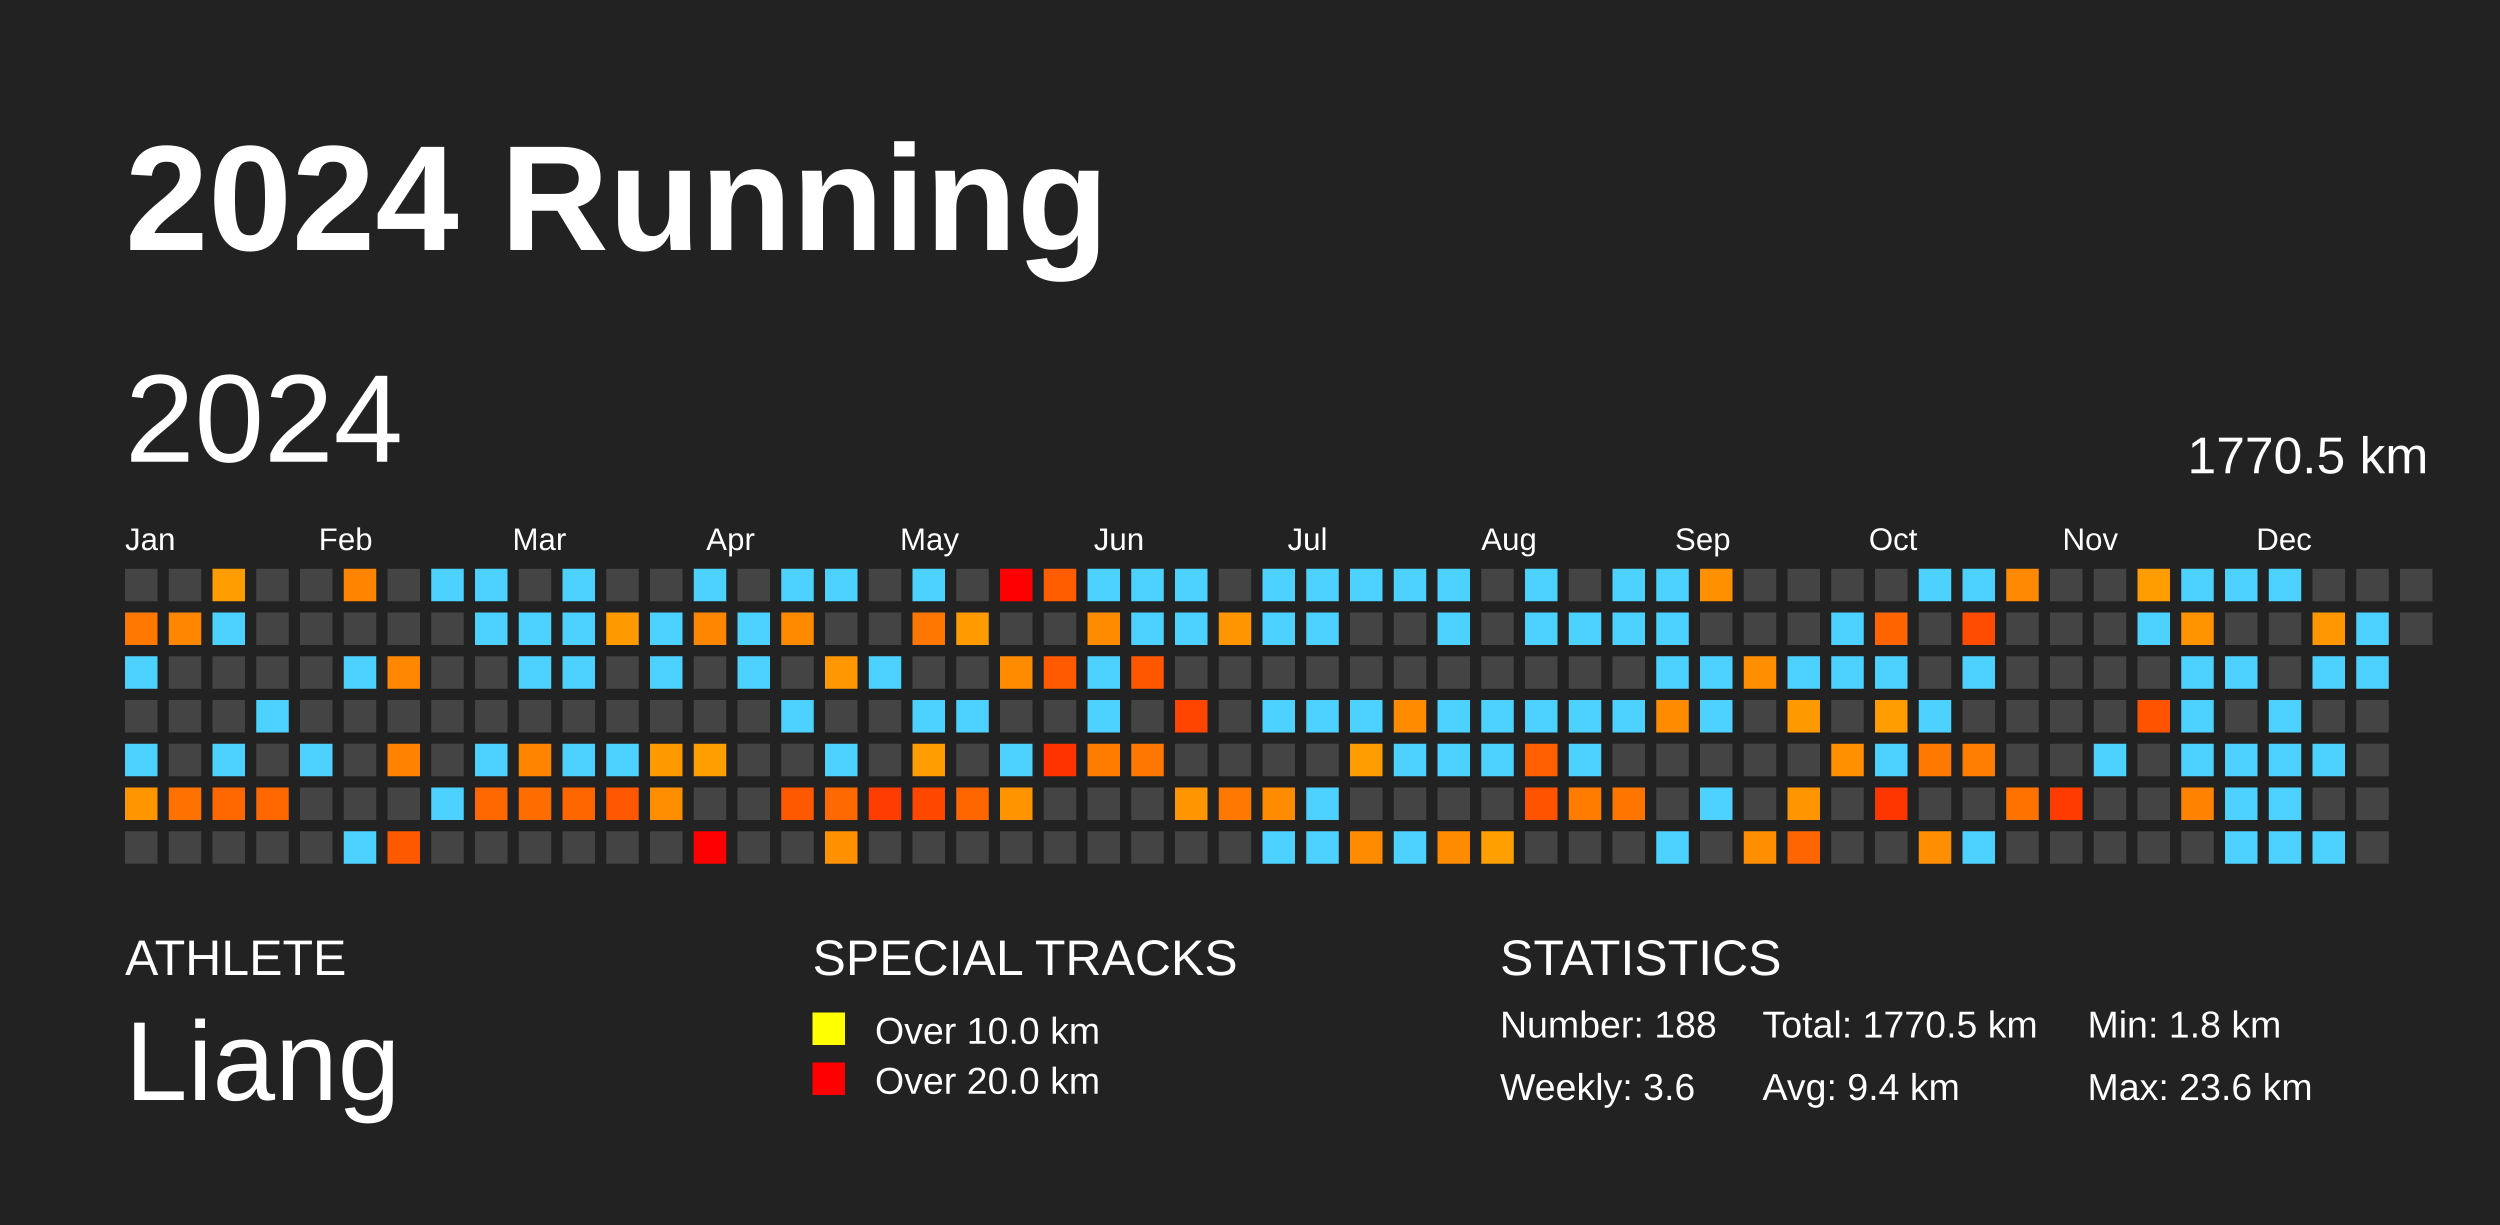
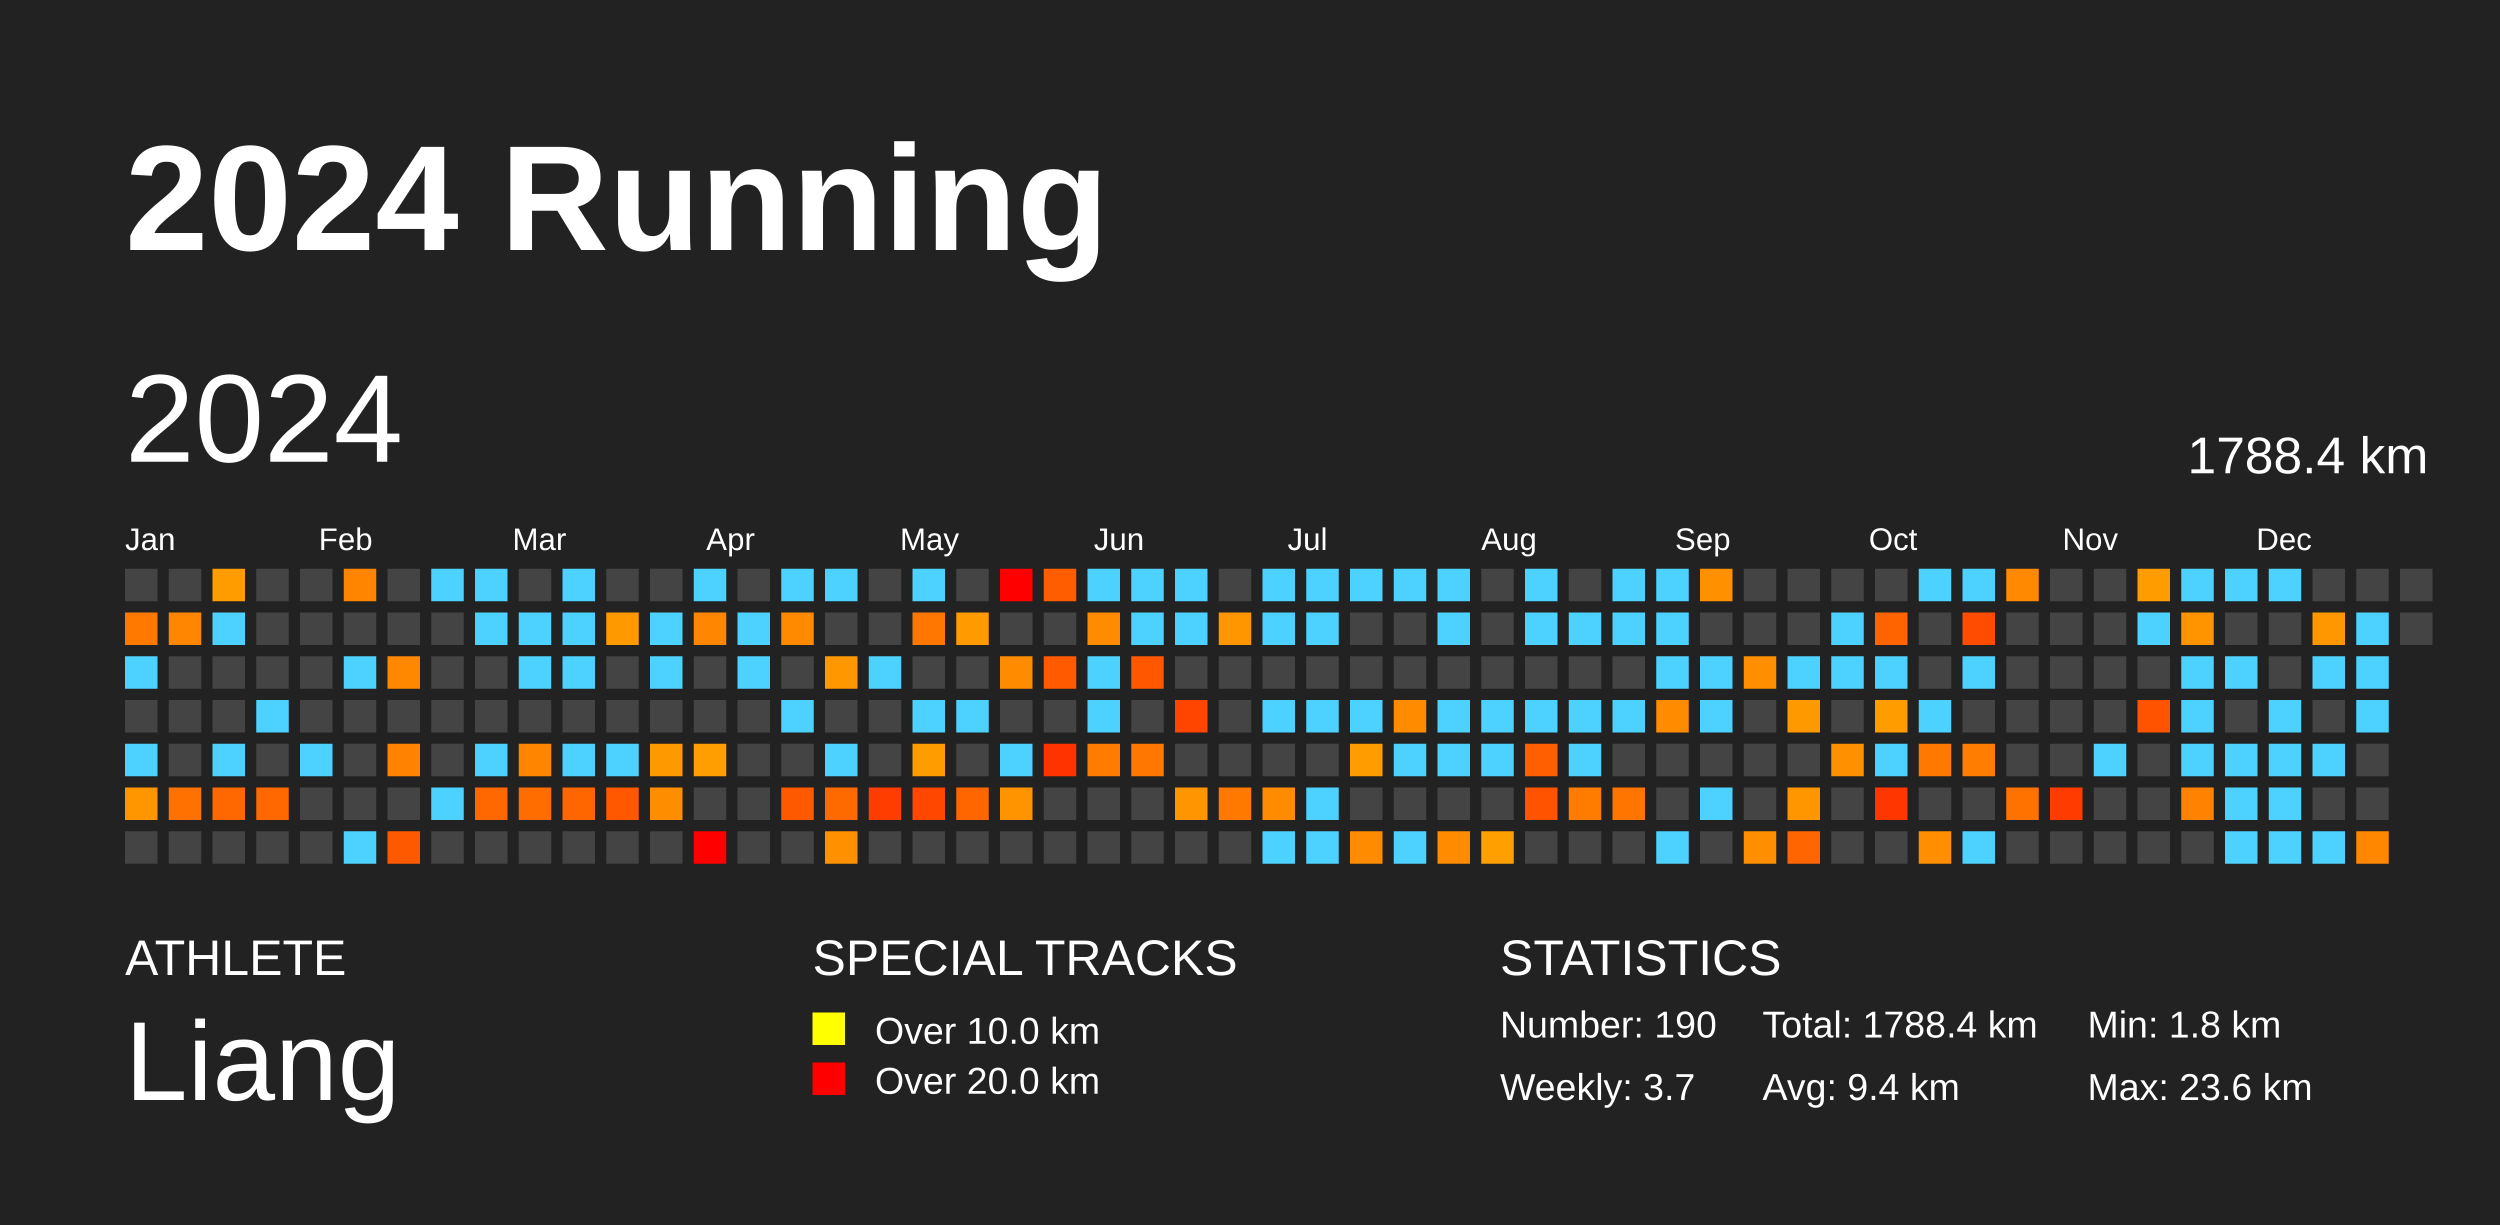
<svg xmlns="http://www.w3.org/2000/svg" baseProfile="full" height="98mm" version="1.1" viewBox="0,0,200,98" width="200mm">
  <defs />
  <rect fill="#222222" height="98" width="200" x="0" y="0" />
  <text fill="#FFFFFF" style="font-size:12px; font-family:Arial; font-weight:bold;" x="10" y="20">2024 Running</text>
  <text fill="#FFFFFF" style="font-size:4px; font-family:Arial" x="10" y="78">ATHLETE</text>
  <text fill="#FFFFFF" style="font-size:9px; font-family:Arial" x="10" y="88">Liang</text>
  <text fill="#FFFFFF" style="font-size:4px; font-family:Arial" x="65" y="78">SPECIAL TRACKS</text>
  <rect fill="yellow" height="2.6" width="2.6" x="65" y="81" />
  <text fill="#FFFFFF" style="font-size:3px; font-family:Arial" x="70" y="83.5">Over 10.0 km</text>
  <rect fill="red" height="2.6" width="2.6" x="65" y="85" />
  <text fill="#FFFFFF" style="font-size:3px; font-family:Arial" x="70" y="87.5">Over 20.0 km</text>
  <text fill="#FFFFFF" style="font-size:4px; font-family:Arial" x="120" y="78">STATISTICS</text>
-   <text fill="#FFFFFF" style="font-size:3px; font-family:Arial" x="120" y="83">Number: 188</text>
-   <text fill="#FFFFFF" style="font-size:3px; font-family:Arial" x="120" y="88">Weekly: 3.6</text>
-   <text fill="#FFFFFF" style="font-size:3px; font-family:Arial" x="141" y="83">Total: 1770.5 km</text>
+   <text fill="#FFFFFF" style="font-size:3px; font-family:Arial" x="120" y="83">Number: 190</text>
+   <text fill="#FFFFFF" style="font-size:3px; font-family:Arial" x="120" y="88">Weekly: 3.7</text>
+   <text fill="#FFFFFF" style="font-size:3px; font-family:Arial" x="141" y="83">Total: 1788.4 km</text>
  <text fill="#FFFFFF" style="font-size:3px; font-family:Arial" x="141" y="88">Avg: 9.4 km</text>
  <text fill="#FFFFFF" style="font-size:3px; font-family:Arial" x="167" y="83">Min: 1.8 km</text>
  <text fill="#FFFFFF" style="font-size:3px; font-family:Arial" x="167" y="88">Max: 23.6 km</text>
  <text dominant-baseline="hanging" fill="#FFFFFF" style="font-size:10.0px; font-family:Arial;" x="10" y="30">2024</text>
-   <text dominant-baseline="hanging" fill="#FFFFFF" style="font-size:4.125px; font-family:Arial;" x="175" y="35">1770.5 km</text>
+   <text dominant-baseline="hanging" fill="#FFFFFF" style="font-size:4.125px; font-family:Arial;" x="175" y="35">1788.4 km</text>
  <text fill="#FFFFFF" style="font-size:2.5px; font-family:Arial" x="10.0" y="44">Jan</text>
  <text fill="#FFFFFF" style="font-size:2.5px; font-family:Arial" x="25.5" y="44">Feb</text>
  <text fill="#FFFFFF" style="font-size:2.5px; font-family:Arial" x="41.0" y="44">Mar</text>
  <text fill="#FFFFFF" style="font-size:2.5px; font-family:Arial" x="56.5" y="44">Apr</text>
  <text fill="#FFFFFF" style="font-size:2.5px; font-family:Arial" x="72.0" y="44">May</text>
  <text fill="#FFFFFF" style="font-size:2.5px; font-family:Arial" x="87.5" y="44">Jun</text>
  <text fill="#FFFFFF" style="font-size:2.5px; font-family:Arial" x="103.0" y="44">Jul</text>
  <text fill="#FFFFFF" style="font-size:2.5px; font-family:Arial" x="118.5" y="44">Aug</text>
  <text fill="#FFFFFF" style="font-size:2.5px; font-family:Arial" x="134.0" y="44">Sep</text>
  <text fill="#FFFFFF" style="font-size:2.5px; font-family:Arial" x="149.5" y="44">Oct</text>
  <text fill="#FFFFFF" style="font-size:2.5px; font-family:Arial" x="165.0" y="44">Nov</text>
  <text fill="#FFFFFF" style="font-size:2.5px; font-family:Arial" x="180.5" y="44">Dec</text>
  <rect fill="#444444" height="2.6" width="2.6" x="10.0" y="45.5" />
  <rect fill="#ff7800" height="2.6" width="2.6" x="10.0" y="49.0" />
  <rect fill="#4dd2ff" height="2.6" width="2.6" x="10.0" y="52.5" />
  <rect fill="#444444" height="2.6" width="2.6" x="10.0" y="56.0" />
  <rect fill="#4dd2ff" height="2.6" width="2.6" x="10.0" y="59.5" />
  <rect fill="#ff9600" height="2.6" width="2.6" x="10.0" y="63.0" />
  <rect fill="#444444" height="2.6" width="2.6" x="10.0" y="66.5" />
  <rect fill="#444444" height="2.6" width="2.6" x="13.5" y="45.5" />
  <rect fill="#ff8600" height="2.6" width="2.6" x="13.5" y="49.0" />
  <rect fill="#444444" height="2.6" width="2.6" x="13.5" y="52.5" />
  <rect fill="#444444" height="2.6" width="2.6" x="13.5" y="56.0" />
  <rect fill="#444444" height="2.6" width="2.6" x="13.5" y="59.5" />
  <rect fill="#ff7100" height="2.6" width="2.6" x="13.5" y="63.0" />
  <rect fill="#444444" height="2.6" width="2.6" x="13.5" y="66.5" />
  <rect fill="#ff9d00" height="2.6" width="2.6" x="17.0" y="45.5" />
  <rect fill="#4dd2ff" height="2.6" width="2.6" x="17.0" y="49.0" />
  <rect fill="#444444" height="2.6" width="2.6" x="17.0" y="52.5" />
  <rect fill="#444444" height="2.6" width="2.6" x="17.0" y="56.0" />
  <rect fill="#4dd2ff" height="2.6" width="2.6" x="17.0" y="59.5" />
  <rect fill="#ff6700" height="2.6" width="2.6" x="17.0" y="63.0" />
  <rect fill="#444444" height="2.6" width="2.6" x="17.0" y="66.5" />
  <rect fill="#444444" height="2.6" width="2.6" x="20.5" y="45.5" />
  <rect fill="#444444" height="2.6" width="2.6" x="20.5" y="49.0" />
  <rect fill="#444444" height="2.6" width="2.6" x="20.5" y="52.5" />
  <rect fill="#4dd2ff" height="2.6" width="2.6" x="20.5" y="56.0" />
  <rect fill="#444444" height="2.6" width="2.6" x="20.5" y="59.5" />
  <rect fill="#ff6700" height="2.6" width="2.6" x="20.5" y="63.0" />
  <rect fill="#444444" height="2.6" width="2.6" x="20.5" y="66.5" />
  <rect fill="#444444" height="2.6" width="2.6" x="24.0" y="45.5" />
  <rect fill="#444444" height="2.6" width="2.6" x="24.0" y="49.0" />
  <rect fill="#444444" height="2.6" width="2.6" x="24.0" y="52.5" />
  <rect fill="#444444" height="2.6" width="2.6" x="24.0" y="56.0" />
  <rect fill="#4dd2ff" height="2.6" width="2.6" x="24.0" y="59.5" />
  <rect fill="#444444" height="2.6" width="2.6" x="24.0" y="63.0" />
  <rect fill="#444444" height="2.6" width="2.6" x="24.0" y="66.5" />
  <rect fill="#ff8500" height="2.6" width="2.6" x="27.5" y="45.5" />
  <rect fill="#444444" height="2.6" width="2.6" x="27.5" y="49.0" />
  <rect fill="#4dd2ff" height="2.6" width="2.6" x="27.5" y="52.5" />
  <rect fill="#444444" height="2.6" width="2.6" x="27.5" y="56.0" />
  <rect fill="#444444" height="2.6" width="2.6" x="27.5" y="59.5" />
  <rect fill="#444444" height="2.6" width="2.6" x="27.5" y="63.0" />
  <rect fill="#4dd2ff" height="2.6" width="2.6" x="27.5" y="66.5" />
  <rect fill="#444444" height="2.6" width="2.6" x="31.0" y="45.5" />
  <rect fill="#444444" height="2.6" width="2.6" x="31.0" y="49.0" />
  <rect fill="#ff8800" height="2.6" width="2.6" x="31.0" y="52.5" />
  <rect fill="#444444" height="2.6" width="2.6" x="31.0" y="56.0" />
  <rect fill="#ff8200" height="2.6" width="2.6" x="31.0" y="59.5" />
  <rect fill="#444444" height="2.6" width="2.6" x="31.0" y="63.0" />
  <rect fill="#ff5900" height="2.6" width="2.6" x="31.0" y="66.5" />
  <rect fill="#4dd2ff" height="2.6" width="2.6" x="34.5" y="45.5" />
  <rect fill="#444444" height="2.6" width="2.6" x="34.5" y="49.0" />
  <rect fill="#444444" height="2.6" width="2.6" x="34.5" y="52.5" />
  <rect fill="#444444" height="2.6" width="2.6" x="34.5" y="56.0" />
  <rect fill="#444444" height="2.6" width="2.6" x="34.5" y="59.5" />
  <rect fill="#4dd2ff" height="2.6" width="2.6" x="34.5" y="63.0" />
  <rect fill="#444444" height="2.6" width="2.6" x="34.5" y="66.5" />
  <rect fill="#4dd2ff" height="2.6" width="2.6" x="38.0" y="45.5" />
  <rect fill="#4dd2ff" height="2.6" width="2.6" x="38.0" y="49.0" />
  <rect fill="#444444" height="2.6" width="2.6" x="38.0" y="52.5" />
  <rect fill="#444444" height="2.6" width="2.6" x="38.0" y="56.0" />
  <rect fill="#4dd2ff" height="2.6" width="2.6" x="38.0" y="59.5" />
  <rect fill="#ff6800" height="2.6" width="2.6" x="38.0" y="63.0" />
  <rect fill="#444444" height="2.6" width="2.6" x="38.0" y="66.5" />
  <rect fill="#444444" height="2.6" width="2.6" x="41.5" y="45.5" />
  <rect fill="#4dd2ff" height="2.6" width="2.6" x="41.5" y="49.0" />
  <rect fill="#4dd2ff" height="2.6" width="2.6" x="41.5" y="52.5" />
  <rect fill="#444444" height="2.6" width="2.6" x="41.5" y="56.0" />
  <rect fill="#ff8400" height="2.6" width="2.6" x="41.5" y="59.5" />
  <rect fill="#ff6c00" height="2.6" width="2.6" x="41.5" y="63.0" />
  <rect fill="#444444" height="2.6" width="2.6" x="41.5" y="66.5" />
  <rect fill="#4dd2ff" height="2.6" width="2.6" x="45.0" y="45.5" />
  <rect fill="#4dd2ff" height="2.6" width="2.6" x="45.0" y="49.0" />
  <rect fill="#4dd2ff" height="2.6" width="2.6" x="45.0" y="52.5" />
  <rect fill="#444444" height="2.6" width="2.6" x="45.0" y="56.0" />
  <rect fill="#4dd2ff" height="2.6" width="2.6" x="45.0" y="59.5" />
  <rect fill="#ff6600" height="2.6" width="2.6" x="45.0" y="63.0" />
  <rect fill="#444444" height="2.6" width="2.6" x="45.0" y="66.5" />
  <rect fill="#444444" height="2.6" width="2.6" x="48.5" y="45.5" />
  <rect fill="#ff9900" height="2.6" width="2.6" x="48.5" y="49.0" />
  <rect fill="#444444" height="2.6" width="2.6" x="48.5" y="52.5" />
  <rect fill="#444444" height="2.6" width="2.6" x="48.5" y="56.0" />
  <rect fill="#4dd2ff" height="2.6" width="2.6" x="48.5" y="59.5" />
  <rect fill="#ff5800" height="2.6" width="2.6" x="48.5" y="63.0" />
  <rect fill="#444444" height="2.6" width="2.6" x="48.5" y="66.5" />
  <rect fill="#444444" height="2.6" width="2.6" x="52.0" y="45.5" />
  <rect fill="#4dd2ff" height="2.6" width="2.6" x="52.0" y="49.0" />
  <rect fill="#4dd2ff" height="2.6" width="2.6" x="52.0" y="52.5" />
  <rect fill="#444444" height="2.6" width="2.6" x="52.0" y="56.0" />
  <rect fill="#ff9900" height="2.6" width="2.6" x="52.0" y="59.5" />
  <rect fill="#ff8d00" height="2.6" width="2.6" x="52.0" y="63.0" />
  <rect fill="#444444" height="2.6" width="2.6" x="52.0" y="66.5" />
  <rect fill="#4dd2ff" height="2.6" width="2.6" x="55.5" y="45.5" />
  <rect fill="#ff8600" height="2.6" width="2.6" x="55.5" y="49.0" />
  <rect fill="#444444" height="2.6" width="2.6" x="55.5" y="52.5" />
  <rect fill="#444444" height="2.6" width="2.6" x="55.5" y="56.0" />
  <rect fill="#ff9e00" height="2.6" width="2.6" x="55.5" y="59.5" />
  <rect fill="#444444" height="2.6" width="2.6" x="55.5" y="63.0" />
  <rect fill="red" height="2.6" width="2.6" x="55.5" y="66.5" />
  <rect fill="#444444" height="2.6" width="2.6" x="59.0" y="45.5" />
  <rect fill="#4dd2ff" height="2.6" width="2.6" x="59.0" y="49.0" />
  <rect fill="#4dd2ff" height="2.6" width="2.6" x="59.0" y="52.5" />
  <rect fill="#444444" height="2.6" width="2.6" x="59.0" y="56.0" />
  <rect fill="#444444" height="2.6" width="2.6" x="59.0" y="59.5" />
  <rect fill="#444444" height="2.6" width="2.6" x="59.0" y="63.0" />
  <rect fill="#444444" height="2.6" width="2.6" x="59.0" y="66.5" />
  <rect fill="#4dd2ff" height="2.6" width="2.6" x="62.5" y="45.5" />
  <rect fill="#ff8a00" height="2.6" width="2.6" x="62.5" y="49.0" />
  <rect fill="#444444" height="2.6" width="2.6" x="62.5" y="52.5" />
  <rect fill="#4dd2ff" height="2.6" width="2.6" x="62.5" y="56.0" />
  <rect fill="#444444" height="2.6" width="2.6" x="62.5" y="59.5" />
  <rect fill="#ff5900" height="2.6" width="2.6" x="62.5" y="63.0" />
  <rect fill="#444444" height="2.6" width="2.6" x="62.5" y="66.5" />
  <rect fill="#4dd2ff" height="2.6" width="2.6" x="66.0" y="45.5" />
  <rect fill="#444444" height="2.6" width="2.6" x="66.0" y="49.0" />
  <rect fill="#ff9800" height="2.6" width="2.6" x="66.0" y="52.5" />
  <rect fill="#444444" height="2.6" width="2.6" x="66.0" y="56.0" />
  <rect fill="#4dd2ff" height="2.6" width="2.6" x="66.0" y="59.5" />
  <rect fill="#ff6a00" height="2.6" width="2.6" x="66.0" y="63.0" />
  <rect fill="#ff9000" height="2.6" width="2.6" x="66.0" y="66.5" />
  <rect fill="#444444" height="2.6" width="2.6" x="69.5" y="45.5" />
  <rect fill="#444444" height="2.6" width="2.6" x="69.5" y="49.0" />
  <rect fill="#4dd2ff" height="2.6" width="2.6" x="69.5" y="52.5" />
  <rect fill="#444444" height="2.6" width="2.6" x="69.5" y="56.0" />
  <rect fill="#444444" height="2.6" width="2.6" x="69.5" y="59.5" />
  <rect fill="#ff3d00" height="2.6" width="2.6" x="69.5" y="63.0" />
  <rect fill="#444444" height="2.6" width="2.6" x="69.5" y="66.5" />
  <rect fill="#4dd2ff" height="2.6" width="2.6" x="73.0" y="45.5" />
  <rect fill="#ff7700" height="2.6" width="2.6" x="73.0" y="49.0" />
  <rect fill="#444444" height="2.6" width="2.6" x="73.0" y="52.5" />
  <rect fill="#4dd2ff" height="2.6" width="2.6" x="73.0" y="56.0" />
  <rect fill="#ff9c00" height="2.6" width="2.6" x="73.0" y="59.5" />
  <rect fill="#ff4700" height="2.6" width="2.6" x="73.0" y="63.0" />
  <rect fill="#444444" height="2.6" width="2.6" x="73.0" y="66.5" />
  <rect fill="#444444" height="2.6" width="2.6" x="76.5" y="45.5" />
  <rect fill="#ff9a00" height="2.6" width="2.6" x="76.5" y="49.0" />
  <rect fill="#444444" height="2.6" width="2.6" x="76.5" y="52.5" />
  <rect fill="#4dd2ff" height="2.6" width="2.6" x="76.5" y="56.0" />
  <rect fill="#444444" height="2.6" width="2.6" x="76.5" y="59.5" />
  <rect fill="#ff6600" height="2.6" width="2.6" x="76.5" y="63.0" />
  <rect fill="#444444" height="2.6" width="2.6" x="76.5" y="66.5" />
  <rect fill="red" height="2.6" width="2.6" x="80.0" y="45.5" />
  <rect fill="#444444" height="2.6" width="2.6" x="80.0" y="49.0" />
  <rect fill="#ff8b00" height="2.6" width="2.6" x="80.0" y="52.5" />
  <rect fill="#444444" height="2.6" width="2.6" x="80.0" y="56.0" />
  <rect fill="#4dd2ff" height="2.6" width="2.6" x="80.0" y="59.5" />
  <rect fill="#ff9400" height="2.6" width="2.6" x="80.0" y="63.0" />
  <rect fill="#444444" height="2.6" width="2.6" x="80.0" y="66.5" />
  <rect fill="#ff5d00" height="2.6" width="2.6" x="83.5" y="45.5" />
  <rect fill="#444444" height="2.6" width="2.6" x="83.5" y="49.0" />
  <rect fill="#ff5a00" height="2.6" width="2.6" x="83.5" y="52.5" />
  <rect fill="#444444" height="2.6" width="2.6" x="83.5" y="56.0" />
  <rect fill="#ff3300" height="2.6" width="2.6" x="83.5" y="59.5" />
  <rect fill="#444444" height="2.6" width="2.6" x="83.5" y="63.0" />
  <rect fill="#444444" height="2.6" width="2.6" x="83.5" y="66.5" />
  <rect fill="#4dd2ff" height="2.6" width="2.6" x="87.0" y="45.5" />
  <rect fill="#ff8b00" height="2.6" width="2.6" x="87.0" y="49.0" />
  <rect fill="#4dd2ff" height="2.6" width="2.6" x="87.0" y="52.5" />
  <rect fill="#4dd2ff" height="2.6" width="2.6" x="87.0" y="56.0" />
  <rect fill="#ff7c00" height="2.6" width="2.6" x="87.0" y="59.5" />
  <rect fill="#444444" height="2.6" width="2.6" x="87.0" y="63.0" />
  <rect fill="#444444" height="2.6" width="2.6" x="87.0" y="66.5" />
  <rect fill="#4dd2ff" height="2.6" width="2.6" x="90.5" y="45.5" />
  <rect fill="#4dd2ff" height="2.6" width="2.6" x="90.5" y="49.0" />
  <rect fill="#ff5600" height="2.6" width="2.6" x="90.5" y="52.5" />
  <rect fill="#444444" height="2.6" width="2.6" x="90.5" y="56.0" />
  <rect fill="#ff7700" height="2.6" width="2.6" x="90.5" y="59.5" />
  <rect fill="#444444" height="2.6" width="2.6" x="90.5" y="63.0" />
  <rect fill="#444444" height="2.6" width="2.6" x="90.5" y="66.5" />
  <rect fill="#4dd2ff" height="2.6" width="2.6" x="94.0" y="45.5" />
  <rect fill="#4dd2ff" height="2.6" width="2.6" x="94.0" y="49.0" />
  <rect fill="#444444" height="2.6" width="2.6" x="94.0" y="52.5" />
  <rect fill="#ff4500" height="2.6" width="2.6" x="94.0" y="56.0" />
  <rect fill="#444444" height="2.6" width="2.6" x="94.0" y="59.5" />
  <rect fill="#ff9500" height="2.6" width="2.6" x="94.0" y="63.0" />
  <rect fill="#444444" height="2.6" width="2.6" x="94.0" y="66.5" />
  <rect fill="#444444" height="2.6" width="2.6" x="97.5" y="45.5" />
  <rect fill="#ff9600" height="2.6" width="2.6" x="97.5" y="49.0" />
  <rect fill="#444444" height="2.6" width="2.6" x="97.5" y="52.5" />
  <rect fill="#444444" height="2.6" width="2.6" x="97.5" y="56.0" />
  <rect fill="#444444" height="2.6" width="2.6" x="97.5" y="59.5" />
  <rect fill="#ff7900" height="2.6" width="2.6" x="97.5" y="63.0" />
  <rect fill="#444444" height="2.6" width="2.6" x="97.5" y="66.5" />
  <rect fill="#4dd2ff" height="2.6" width="2.6" x="101.0" y="45.5" />
  <rect fill="#4dd2ff" height="2.6" width="2.6" x="101.0" y="49.0" />
  <rect fill="#444444" height="2.6" width="2.6" x="101.0" y="52.5" />
  <rect fill="#4dd2ff" height="2.6" width="2.6" x="101.0" y="56.0" />
  <rect fill="#444444" height="2.6" width="2.6" x="101.0" y="59.5" />
  <rect fill="#ff8b00" height="2.6" width="2.6" x="101.0" y="63.0" />
  <rect fill="#4dd2ff" height="2.6" width="2.6" x="101.0" y="66.5" />
  <rect fill="#4dd2ff" height="2.6" width="2.6" x="104.5" y="45.5" />
  <rect fill="#4dd2ff" height="2.6" width="2.6" x="104.5" y="49.0" />
  <rect fill="#444444" height="2.6" width="2.6" x="104.5" y="52.5" />
  <rect fill="#4dd2ff" height="2.6" width="2.6" x="104.5" y="56.0" />
  <rect fill="#444444" height="2.6" width="2.6" x="104.5" y="59.5" />
  <rect fill="#4dd2ff" height="2.6" width="2.6" x="104.5" y="63.0" />
  <rect fill="#4dd2ff" height="2.6" width="2.6" x="104.5" y="66.5" />
  <rect fill="#4dd2ff" height="2.6" width="2.6" x="108.0" y="45.5" />
  <rect fill="#444444" height="2.6" width="2.6" x="108.0" y="49.0" />
  <rect fill="#444444" height="2.6" width="2.6" x="108.0" y="52.5" />
  <rect fill="#4dd2ff" height="2.6" width="2.6" x="108.0" y="56.0" />
  <rect fill="#ff9d00" height="2.6" width="2.6" x="108.0" y="59.5" />
  <rect fill="#444444" height="2.6" width="2.6" x="108.0" y="63.0" />
  <rect fill="#ff8b00" height="2.6" width="2.6" x="108.0" y="66.5" />
  <rect fill="#4dd2ff" height="2.6" width="2.6" x="111.5" y="45.5" />
  <rect fill="#444444" height="2.6" width="2.6" x="111.5" y="49.0" />
  <rect fill="#444444" height="2.6" width="2.6" x="111.5" y="52.5" />
  <rect fill="#ff8b00" height="2.6" width="2.6" x="111.5" y="56.0" />
  <rect fill="#4dd2ff" height="2.6" width="2.6" x="111.5" y="59.5" />
  <rect fill="#444444" height="2.6" width="2.6" x="111.5" y="63.0" />
  <rect fill="#4dd2ff" height="2.6" width="2.6" x="111.5" y="66.5" />
  <rect fill="#4dd2ff" height="2.6" width="2.6" x="115.0" y="45.5" />
  <rect fill="#4dd2ff" height="2.6" width="2.6" x="115.0" y="49.0" />
  <rect fill="#444444" height="2.6" width="2.6" x="115.0" y="52.5" />
  <rect fill="#4dd2ff" height="2.6" width="2.6" x="115.0" y="56.0" />
  <rect fill="#4dd2ff" height="2.6" width="2.6" x="115.0" y="59.5" />
  <rect fill="#444444" height="2.6" width="2.6" x="115.0" y="63.0" />
  <rect fill="#ff8c00" height="2.6" width="2.6" x="115.0" y="66.5" />
  <rect fill="#444444" height="2.6" width="2.6" x="118.5" y="45.5" />
  <rect fill="#444444" height="2.6" width="2.6" x="118.5" y="49.0" />
  <rect fill="#444444" height="2.6" width="2.6" x="118.5" y="52.5" />
  <rect fill="#4dd2ff" height="2.6" width="2.6" x="118.5" y="56.0" />
  <rect fill="#4dd2ff" height="2.6" width="2.6" x="118.5" y="59.5" />
  <rect fill="#444444" height="2.6" width="2.6" x="118.5" y="63.0" />
  <rect fill="#ff9f00" height="2.6" width="2.6" x="118.5" y="66.5" />
  <rect fill="#4dd2ff" height="2.6" width="2.6" x="122.0" y="45.5" />
  <rect fill="#4dd2ff" height="2.6" width="2.6" x="122.0" y="49.0" />
  <rect fill="#444444" height="2.6" width="2.6" x="122.0" y="52.5" />
  <rect fill="#4dd2ff" height="2.6" width="2.6" x="122.0" y="56.0" />
  <rect fill="#ff5f00" height="2.6" width="2.6" x="122.0" y="59.5" />
  <rect fill="#ff5300" height="2.6" width="2.6" x="122.0" y="63.0" />
  <rect fill="#444444" height="2.6" width="2.6" x="122.0" y="66.5" />
  <rect fill="#444444" height="2.6" width="2.6" x="125.5" y="45.5" />
  <rect fill="#4dd2ff" height="2.6" width="2.6" x="125.5" y="49.0" />
  <rect fill="#444444" height="2.6" width="2.6" x="125.5" y="52.5" />
  <rect fill="#4dd2ff" height="2.6" width="2.6" x="125.5" y="56.0" />
  <rect fill="#4dd2ff" height="2.6" width="2.6" x="125.5" y="59.5" />
  <rect fill="#ff7c00" height="2.6" width="2.6" x="125.5" y="63.0" />
  <rect fill="#444444" height="2.6" width="2.6" x="125.5" y="66.5" />
  <rect fill="#4dd2ff" height="2.6" width="2.6" x="129.0" y="45.5" />
  <rect fill="#4dd2ff" height="2.6" width="2.6" x="129.0" y="49.0" />
  <rect fill="#444444" height="2.6" width="2.6" x="129.0" y="52.5" />
  <rect fill="#4dd2ff" height="2.6" width="2.6" x="129.0" y="56.0" />
  <rect fill="#444444" height="2.6" width="2.6" x="129.0" y="59.5" />
  <rect fill="#ff7500" height="2.6" width="2.6" x="129.0" y="63.0" />
  <rect fill="#444444" height="2.6" width="2.6" x="129.0" y="66.5" />
  <rect fill="#4dd2ff" height="2.6" width="2.6" x="132.5" y="45.5" />
  <rect fill="#4dd2ff" height="2.6" width="2.6" x="132.5" y="49.0" />
  <rect fill="#4dd2ff" height="2.6" width="2.6" x="132.5" y="52.5" />
  <rect fill="#ff8b00" height="2.6" width="2.6" x="132.5" y="56.0" />
  <rect fill="#444444" height="2.6" width="2.6" x="132.5" y="59.5" />
  <rect fill="#444444" height="2.6" width="2.6" x="132.5" y="63.0" />
  <rect fill="#4dd2ff" height="2.6" width="2.6" x="132.5" y="66.5" />
  <rect fill="#ff9000" height="2.6" width="2.6" x="136.0" y="45.5" />
  <rect fill="#444444" height="2.6" width="2.6" x="136.0" y="49.0" />
  <rect fill="#4dd2ff" height="2.6" width="2.6" x="136.0" y="52.5" />
  <rect fill="#4dd2ff" height="2.6" width="2.6" x="136.0" y="56.0" />
  <rect fill="#444444" height="2.6" width="2.6" x="136.0" y="59.5" />
  <rect fill="#4dd2ff" height="2.6" width="2.6" x="136.0" y="63.0" />
  <rect fill="#444444" height="2.6" width="2.6" x="136.0" y="66.5" />
  <rect fill="#444444" height="2.6" width="2.6" x="139.5" y="45.5" />
  <rect fill="#444444" height="2.6" width="2.6" x="139.5" y="49.0" />
  <rect fill="#ff8e00" height="2.6" width="2.6" x="139.5" y="52.5" />
  <rect fill="#444444" height="2.6" width="2.6" x="139.5" y="56.0" />
  <rect fill="#444444" height="2.6" width="2.6" x="139.5" y="59.5" />
  <rect fill="#444444" height="2.6" width="2.6" x="139.5" y="63.0" />
  <rect fill="#ff8f00" height="2.6" width="2.6" x="139.5" y="66.5" />
  <rect fill="#444444" height="2.6" width="2.6" x="143.0" y="45.5" />
  <rect fill="#444444" height="2.6" width="2.6" x="143.0" y="49.0" />
  <rect fill="#4dd2ff" height="2.6" width="2.6" x="143.0" y="52.5" />
  <rect fill="#ff9900" height="2.6" width="2.6" x="143.0" y="56.0" />
  <rect fill="#444444" height="2.6" width="2.6" x="143.0" y="59.5" />
  <rect fill="#ff9600" height="2.6" width="2.6" x="143.0" y="63.0" />
  <rect fill="#ff6500" height="2.6" width="2.6" x="143.0" y="66.5" />
  <rect fill="#444444" height="2.6" width="2.6" x="146.5" y="45.5" />
  <rect fill="#4dd2ff" height="2.6" width="2.6" x="146.5" y="49.0" />
  <rect fill="#4dd2ff" height="2.6" width="2.6" x="146.5" y="52.5" />
  <rect fill="#444444" height="2.6" width="2.6" x="146.5" y="56.0" />
  <rect fill="#ff9000" height="2.6" width="2.6" x="146.5" y="59.5" />
  <rect fill="#444444" height="2.6" width="2.6" x="146.5" y="63.0" />
  <rect fill="#444444" height="2.6" width="2.6" x="146.5" y="66.5" />
  <rect fill="#444444" height="2.6" width="2.6" x="150.0" y="45.5" />
  <rect fill="#ff6400" height="2.6" width="2.6" x="150.0" y="49.0" />
  <rect fill="#4dd2ff" height="2.6" width="2.6" x="150.0" y="52.5" />
  <rect fill="#ff9c00" height="2.6" width="2.6" x="150.0" y="56.0" />
  <rect fill="#4dd2ff" height="2.6" width="2.6" x="150.0" y="59.5" />
  <rect fill="#ff3600" height="2.6" width="2.6" x="150.0" y="63.0" />
  <rect fill="#444444" height="2.6" width="2.6" x="150.0" y="66.5" />
  <rect fill="#4dd2ff" height="2.6" width="2.6" x="153.5" y="45.5" />
  <rect fill="#444444" height="2.6" width="2.6" x="153.5" y="49.0" />
  <rect fill="#444444" height="2.6" width="2.6" x="153.5" y="52.5" />
  <rect fill="#4dd2ff" height="2.6" width="2.6" x="153.5" y="56.0" />
  <rect fill="#ff7800" height="2.6" width="2.6" x="153.5" y="59.5" />
  <rect fill="#444444" height="2.6" width="2.6" x="153.5" y="63.0" />
  <rect fill="#ff8e00" height="2.6" width="2.6" x="153.5" y="66.5" />
  <rect fill="#4dd2ff" height="2.6" width="2.6" x="157.0" y="45.5" />
  <rect fill="#ff4c00" height="2.6" width="2.6" x="157.0" y="49.0" />
  <rect fill="#4dd2ff" height="2.6" width="2.6" x="157.0" y="52.5" />
  <rect fill="#444444" height="2.6" width="2.6" x="157.0" y="56.0" />
  <rect fill="#ff7d00" height="2.6" width="2.6" x="157.0" y="59.5" />
  <rect fill="#444444" height="2.6" width="2.6" x="157.0" y="63.0" />
  <rect fill="#4dd2ff" height="2.6" width="2.6" x="157.0" y="66.5" />
  <rect fill="#ff8900" height="2.6" width="2.6" x="160.5" y="45.5" />
  <rect fill="#444444" height="2.6" width="2.6" x="160.5" y="49.0" />
  <rect fill="#444444" height="2.6" width="2.6" x="160.5" y="52.5" />
  <rect fill="#444444" height="2.6" width="2.6" x="160.5" y="56.0" />
  <rect fill="#444444" height="2.6" width="2.6" x="160.5" y="59.5" />
  <rect fill="#ff7200" height="2.6" width="2.6" x="160.5" y="63.0" />
  <rect fill="#444444" height="2.6" width="2.6" x="160.5" y="66.5" />
  <rect fill="#444444" height="2.6" width="2.6" x="164.0" y="45.5" />
  <rect fill="#444444" height="2.6" width="2.6" x="164.0" y="49.0" />
  <rect fill="#444444" height="2.6" width="2.6" x="164.0" y="52.5" />
  <rect fill="#444444" height="2.6" width="2.6" x="164.0" y="56.0" />
  <rect fill="#444444" height="2.6" width="2.6" x="164.0" y="59.5" />
  <rect fill="#ff3b00" height="2.6" width="2.6" x="164.0" y="63.0" />
  <rect fill="#444444" height="2.6" width="2.6" x="164.0" y="66.5" />
  <rect fill="#444444" height="2.6" width="2.6" x="167.5" y="45.5" />
  <rect fill="#444444" height="2.6" width="2.6" x="167.5" y="49.0" />
  <rect fill="#444444" height="2.6" width="2.6" x="167.5" y="52.5" />
  <rect fill="#444444" height="2.6" width="2.6" x="167.5" y="56.0" />
  <rect fill="#4dd2ff" height="2.6" width="2.6" x="167.5" y="59.5" />
  <rect fill="#444444" height="2.6" width="2.6" x="167.5" y="63.0" />
  <rect fill="#444444" height="2.6" width="2.6" x="167.5" y="66.5" />
  <rect fill="#ff9d00" height="2.6" width="2.6" x="171.0" y="45.5" />
  <rect fill="#4dd2ff" height="2.6" width="2.6" x="171.0" y="49.0" />
  <rect fill="#444444" height="2.6" width="2.6" x="171.0" y="52.5" />
  <rect fill="#ff5300" height="2.6" width="2.6" x="171.0" y="56.0" />
  <rect fill="#444444" height="2.6" width="2.6" x="171.0" y="59.5" />
  <rect fill="#444444" height="2.6" width="2.6" x="171.0" y="63.0" />
  <rect fill="#444444" height="2.6" width="2.6" x="171.0" y="66.5" />
  <rect fill="#4dd2ff" height="2.6" width="2.6" x="174.5" y="45.5" />
  <rect fill="#ff9300" height="2.6" width="2.6" x="174.5" y="49.0" />
  <rect fill="#4dd2ff" height="2.6" width="2.6" x="174.5" y="52.5" />
  <rect fill="#4dd2ff" height="2.6" width="2.6" x="174.5" y="56.0" />
  <rect fill="#4dd2ff" height="2.6" width="2.6" x="174.5" y="59.5" />
  <rect fill="#ff8300" height="2.6" width="2.6" x="174.5" y="63.0" />
  <rect fill="#444444" height="2.6" width="2.6" x="174.5" y="66.5" />
  <rect fill="#4dd2ff" height="2.6" width="2.6" x="178.0" y="45.5" />
  <rect fill="#444444" height="2.6" width="2.6" x="178.0" y="49.0" />
  <rect fill="#4dd2ff" height="2.6" width="2.6" x="178.0" y="52.5" />
  <rect fill="#444444" height="2.6" width="2.6" x="178.0" y="56.0" />
  <rect fill="#4dd2ff" height="2.6" width="2.6" x="178.0" y="59.5" />
  <rect fill="#4dd2ff" height="2.6" width="2.6" x="178.0" y="63.0" />
  <rect fill="#4dd2ff" height="2.6" width="2.6" x="178.0" y="66.5" />
  <rect fill="#4dd2ff" height="2.6" width="2.6" x="181.5" y="45.5" />
  <rect fill="#444444" height="2.6" width="2.6" x="181.5" y="49.0" />
  <rect fill="#444444" height="2.6" width="2.6" x="181.5" y="52.5" />
  <rect fill="#4dd2ff" height="2.6" width="2.6" x="181.5" y="56.0" />
  <rect fill="#4dd2ff" height="2.6" width="2.6" x="181.5" y="59.5" />
  <rect fill="#4dd2ff" height="2.6" width="2.6" x="181.5" y="63.0" />
  <rect fill="#4dd2ff" height="2.6" width="2.6" x="181.5" y="66.5" />
  <rect fill="#444444" height="2.6" width="2.6" x="185.0" y="45.5" />
  <rect fill="#ff9700" height="2.6" width="2.6" x="185.0" y="49.0" />
  <rect fill="#4dd2ff" height="2.6" width="2.6" x="185.0" y="52.5" />
  <rect fill="#444444" height="2.6" width="2.6" x="185.0" y="56.0" />
  <rect fill="#4dd2ff" height="2.6" width="2.6" x="185.0" y="59.5" />
  <rect fill="#444444" height="2.6" width="2.6" x="185.0" y="63.0" />
  <rect fill="#4dd2ff" height="2.6" width="2.6" x="185.0" y="66.5" />
  <rect fill="#444444" height="2.6" width="2.6" x="188.5" y="45.5" />
  <rect fill="#4dd2ff" height="2.6" width="2.6" x="188.5" y="49.0" />
  <rect fill="#4dd2ff" height="2.6" width="2.6" x="188.5" y="52.5" />
-   <rect fill="#444444" height="2.6" width="2.6" x="188.5" y="56.0" />
+   <rect fill="#4dd2ff" height="2.6" width="2.6" x="188.5" y="56.0" />
  <rect fill="#444444" height="2.6" width="2.6" x="188.5" y="59.5" />
  <rect fill="#444444" height="2.6" width="2.6" x="188.5" y="63.0" />
-   <rect fill="#444444" height="2.6" width="2.6" x="188.5" y="66.5" />
+   <rect fill="#ff8700" height="2.6" width="2.6" x="188.5" y="66.5" />
  <rect fill="#444444" height="2.6" width="2.6" x="192.0" y="45.5" />
  <rect fill="#444444" height="2.6" width="2.6" x="192.0" y="49.0" />
</svg>
